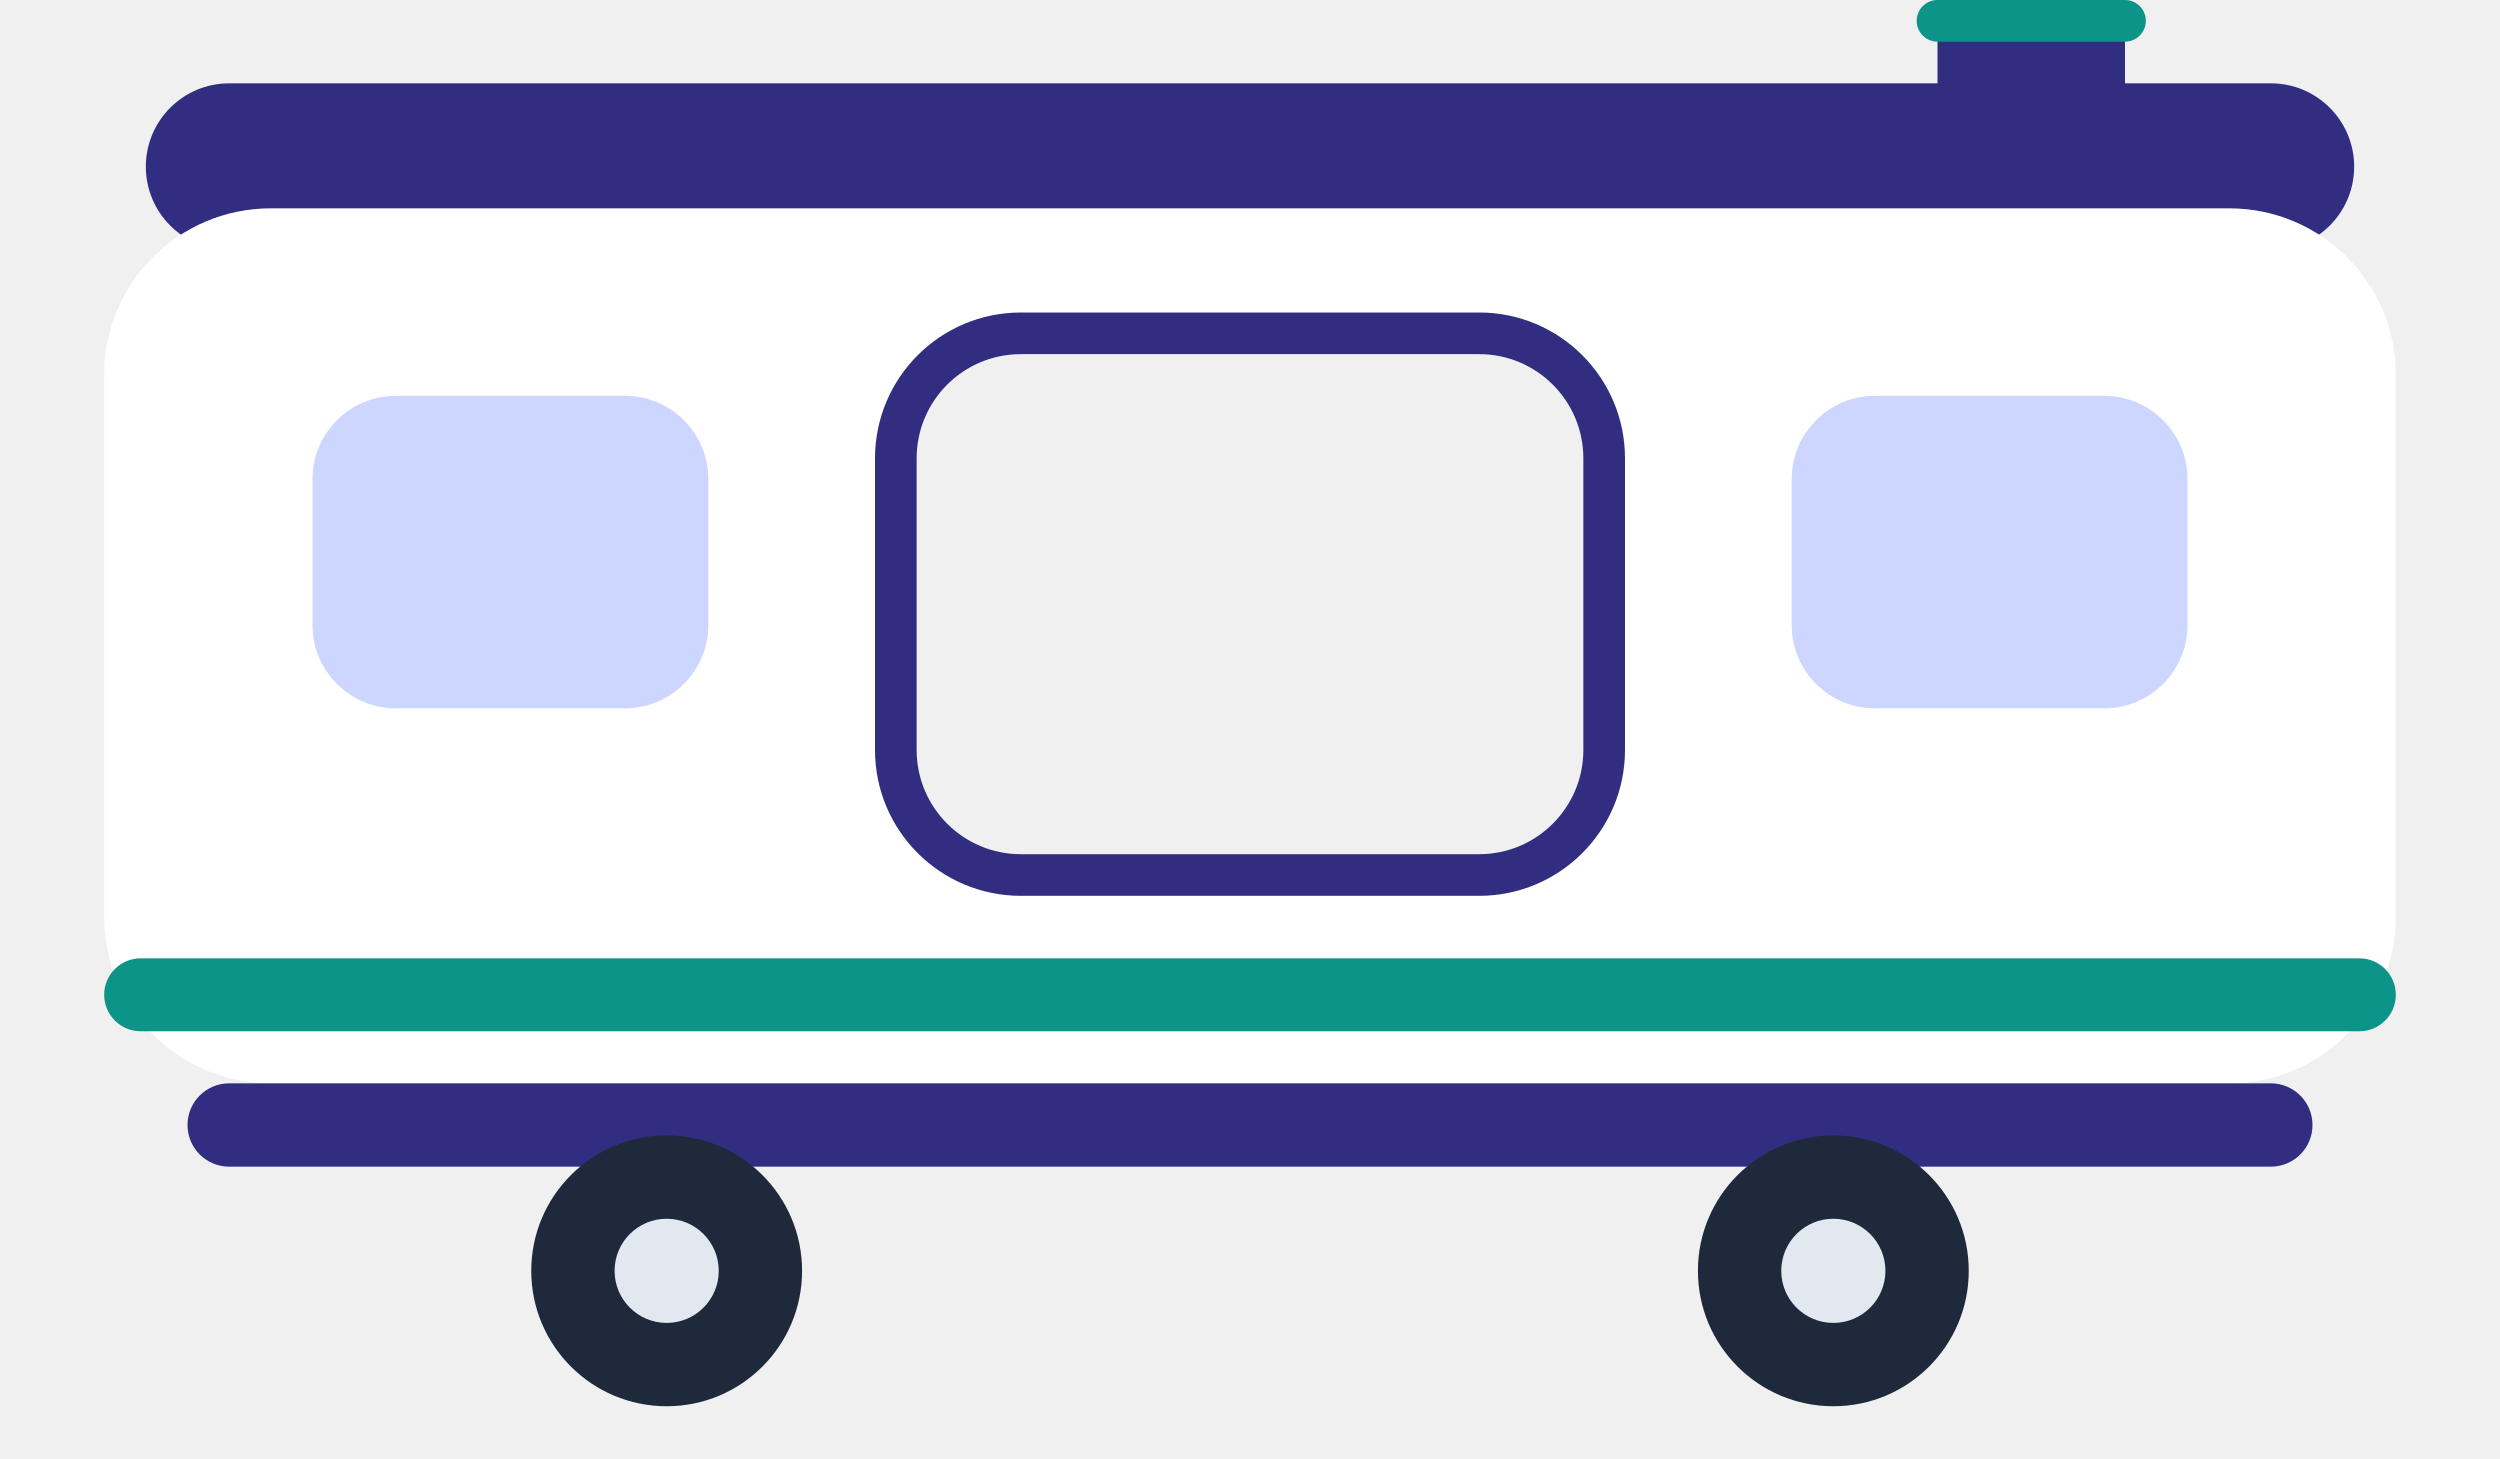
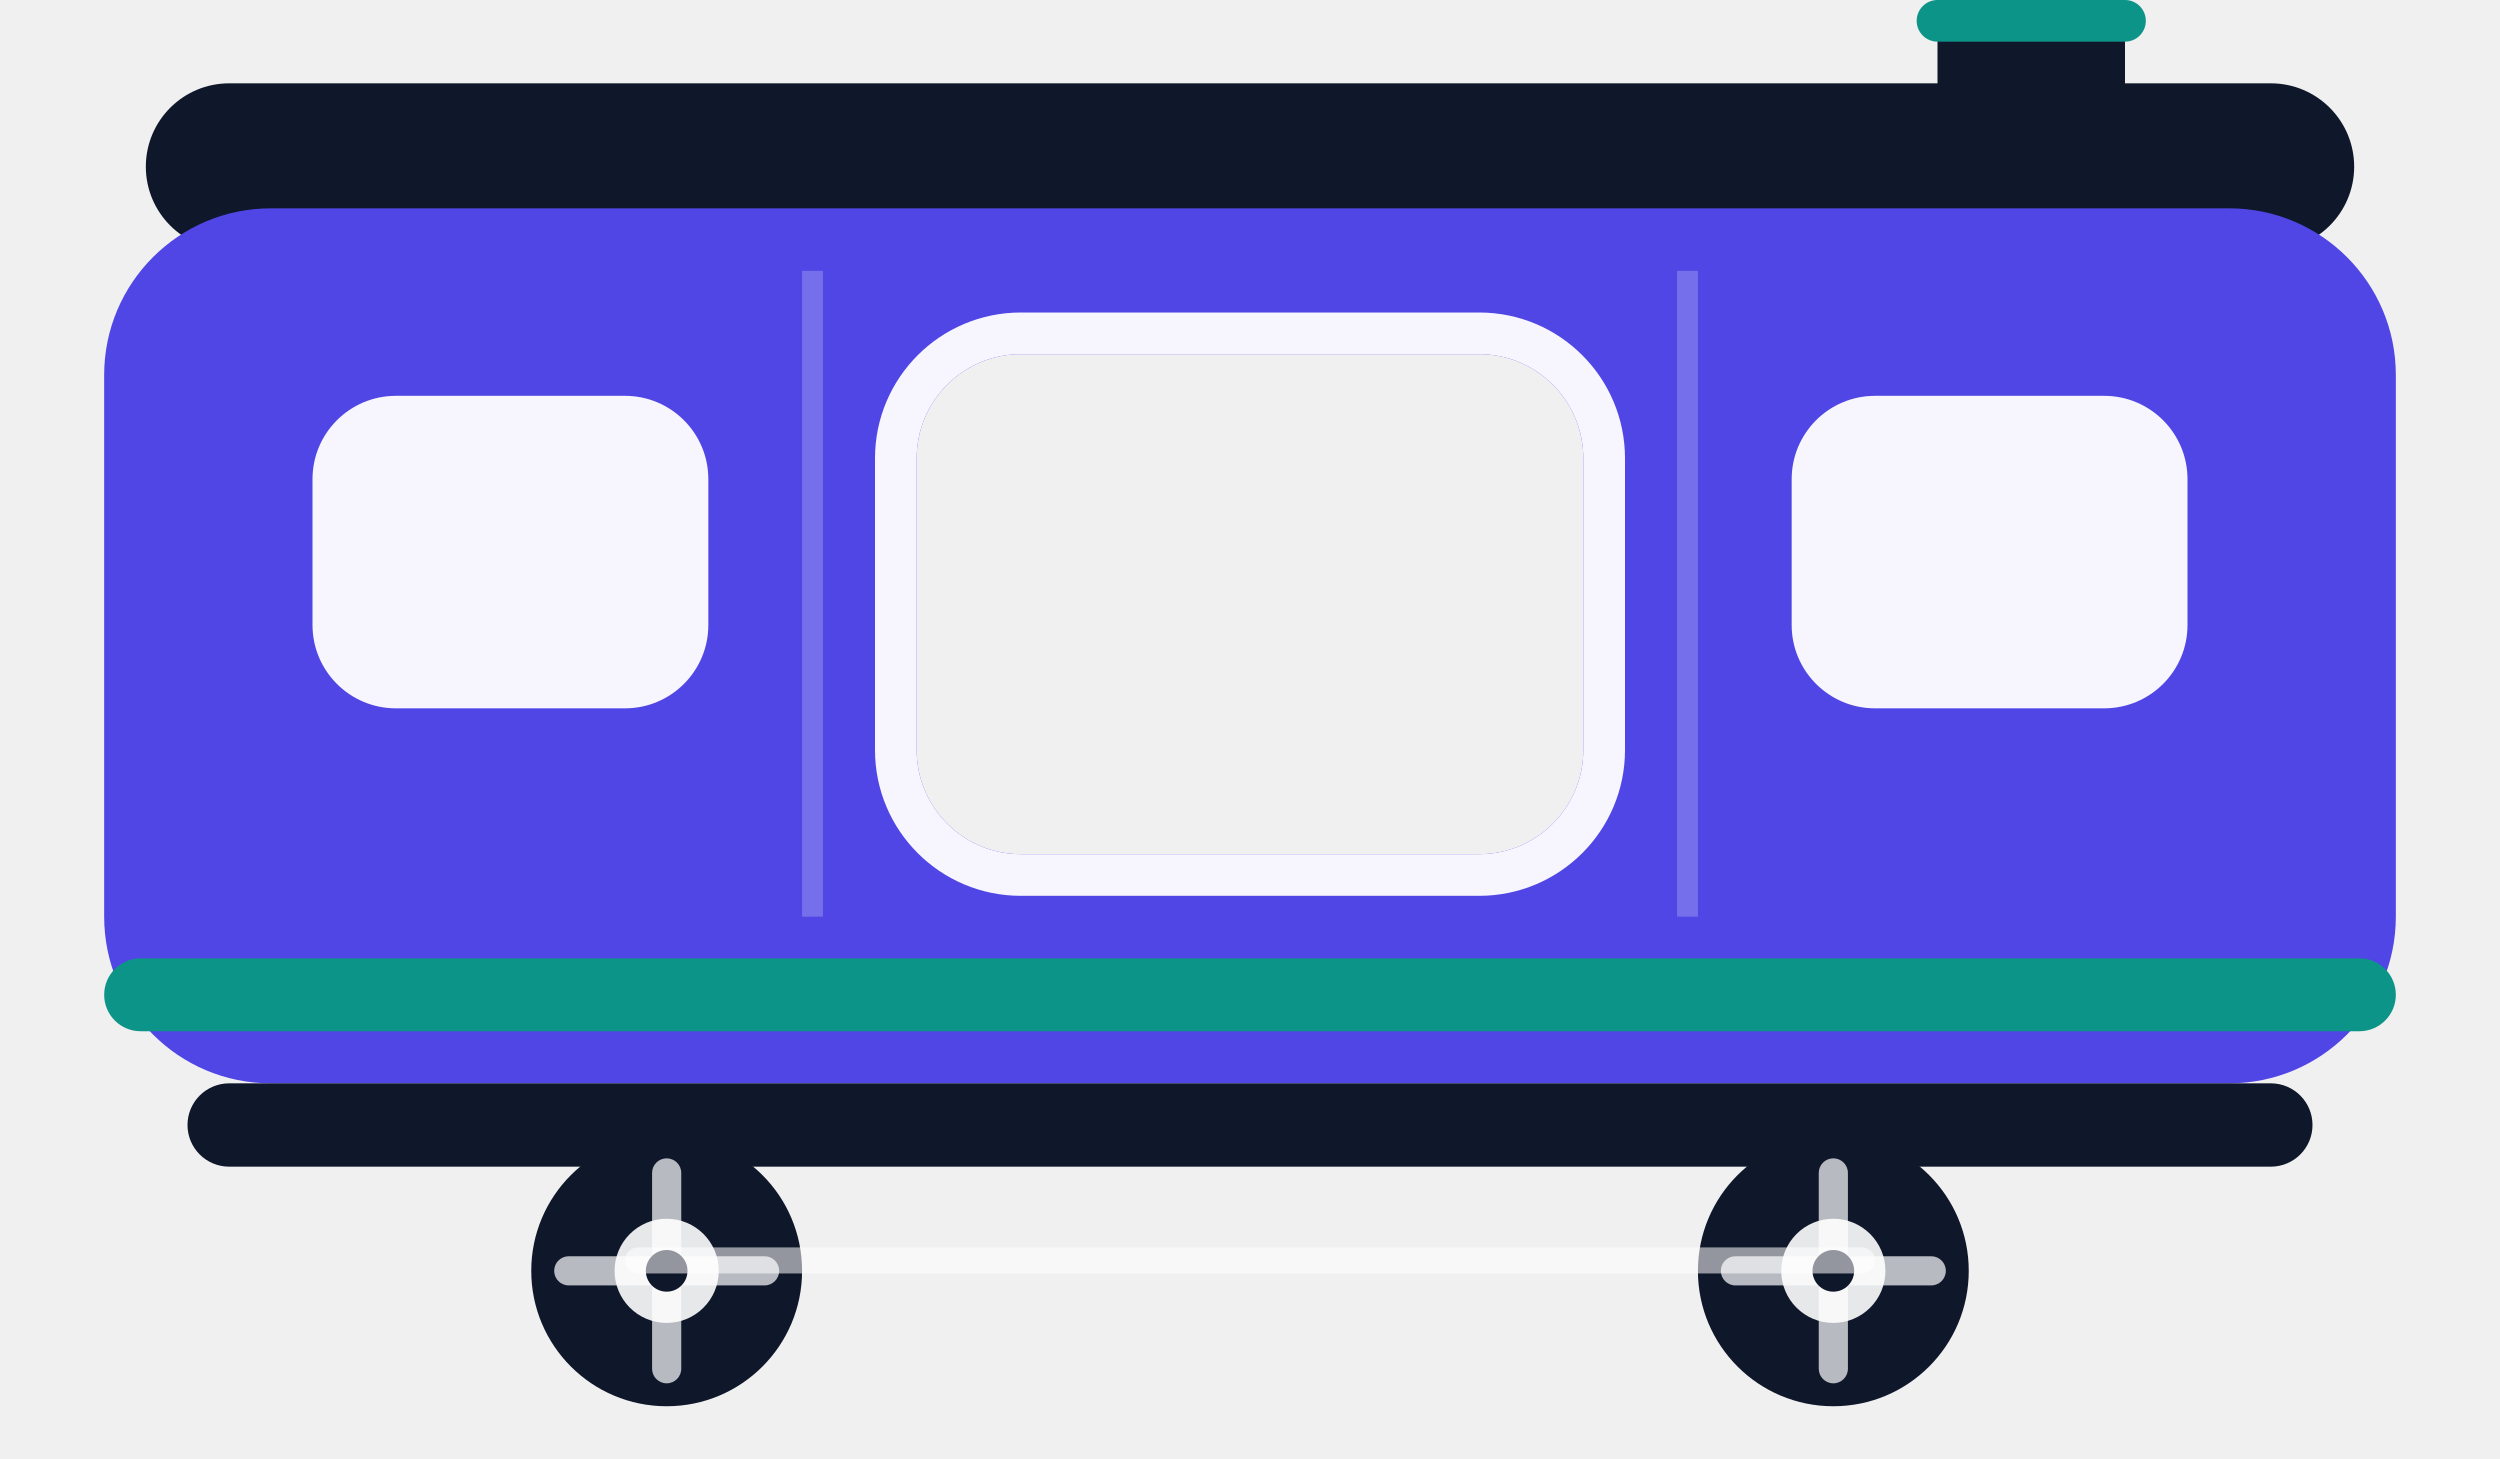
<svg xmlns="http://www.w3.org/2000/svg" viewBox="0 0 240 140" fill="none">
-   <rect x="186" y="0" width="18" height="12" rx="3" fill="#312E81" />
+   <rect x="186" y="0" width="18" height="12" rx="3" fill="#0F172A" />
  <rect x="184" y="0" width="22" height="4" rx="2" fill="#0D9488" />
-   <rect x="14" y="8" width="212" height="16" rx="8" fill="#312E81" />
-   <path fill-rule="evenodd" clip-rule="evenodd" fill="#FFFFFF" d="M26 20h188a16 16 0 0 1 16 16v52a16 16 0 0 1-16 16H26a16 16 0 0 1-16-16V36a16 16 0 0 1 16-16Zm72 14h44a10 10 0 0 1 10 10v28a10 10 0 0 1-10 10H98a10 10 0 0 1-10-10V44a10 10 0 0 1 10-10Z" />
-   <rect x="86" y="32" width="68" height="52" rx="12" stroke="#312E81" stroke-width="4" />
-   <rect x="30" y="38" width="38" height="30" rx="8" fill="#C7D2FE" opacity="0.9" />
-   <rect x="172" y="38" width="38" height="30" rx="8" fill="#C7D2FE" opacity="0.9" />
+   <rect x="14" y="8" width="212" height="16" rx="8" fill="#0F172A" />
+   <path fill-rule="evenodd" clip-rule="evenodd" fill="#4F46E5" d="M26 20h188a16 16 0 0 1 16 16v52a16 16 0 0 1-16 16H26a16 16 0 0 1-16-16V36a16 16 0 0 1 16-16Zm72 14h44a10 10 0 0 1 10 10v28a10 10 0 0 1-10 10H98a10 10 0 0 1-10-10V44a10 10 0 0 1 10-10Z" />
+   <rect x="77" y="26" width="2" height="62" fill="#FFFFFF" opacity="0.22" />
+   <rect x="161" y="26" width="2" height="62" fill="#FFFFFF" opacity="0.22" />
+   <rect x="86" y="32" width="68" height="52" rx="12" stroke="#FFFFFF" stroke-opacity="0.95" stroke-width="4" />
+   <rect x="30" y="38" width="38" height="30" rx="8" fill="#FFFFFF" opacity="0.95" />
+   <rect x="172" y="38" width="38" height="30" rx="8" fill="#FFFFFF" opacity="0.95" />
  <rect x="10" y="92" width="220" height="7" rx="3.5" fill="#0D9488" />
-   <rect x="18" y="104" width="204" height="8" rx="4" fill="#312E81" />
-   <circle cx="64" cy="122" r="13" fill="#1E293B" />
-   <circle cx="64" cy="122" r="5" fill="#E2E8F0" />
-   <circle cx="176" cy="122" r="13" fill="#1E293B" />
-   <circle cx="176" cy="122" r="5" fill="#E2E8F0" />
+   <rect x="18" y="104" width="204" height="8" rx="4" fill="#0F172A" />
+   <g>
+     <circle cx="64" cy="122" r="13" fill="#0F172A" />
+     <rect x="62.6" y="111.2" width="2.8" height="21.6" rx="1.4" fill="#FFFFFF" opacity="0.7" />
+     <rect x="53.2" y="120.6" width="21.6" height="2.8" rx="1.4" fill="#FFFFFF" opacity="0.7" />
+     <circle cx="64" cy="122" r="5" fill="#FFFFFF" opacity="0.9" />
+     <circle cx="64" cy="122" r="2" fill="#0F172A" />
+   </g>
+   <g>
+     <circle cx="176" cy="122" r="13" fill="#0F172A" />
+     <rect x="174.6" y="111.2" width="2.8" height="21.6" rx="1.4" fill="#FFFFFF" opacity="0.7" />
+     <rect x="165.2" y="120.6" width="21.6" height="2.8" rx="1.4" fill="#FFFFFF" opacity="0.7" />
+     <circle cx="176" cy="122" r="5" fill="#FFFFFF" opacity="0.9" />
+     <circle cx="176" cy="122" r="2" fill="#0F172A" />
+   </g>
+   <rect x="60" y="119.75" width="120" height="2.5" rx="1.25" fill="#FFFFFF" opacity="0.55" />
</svg>
